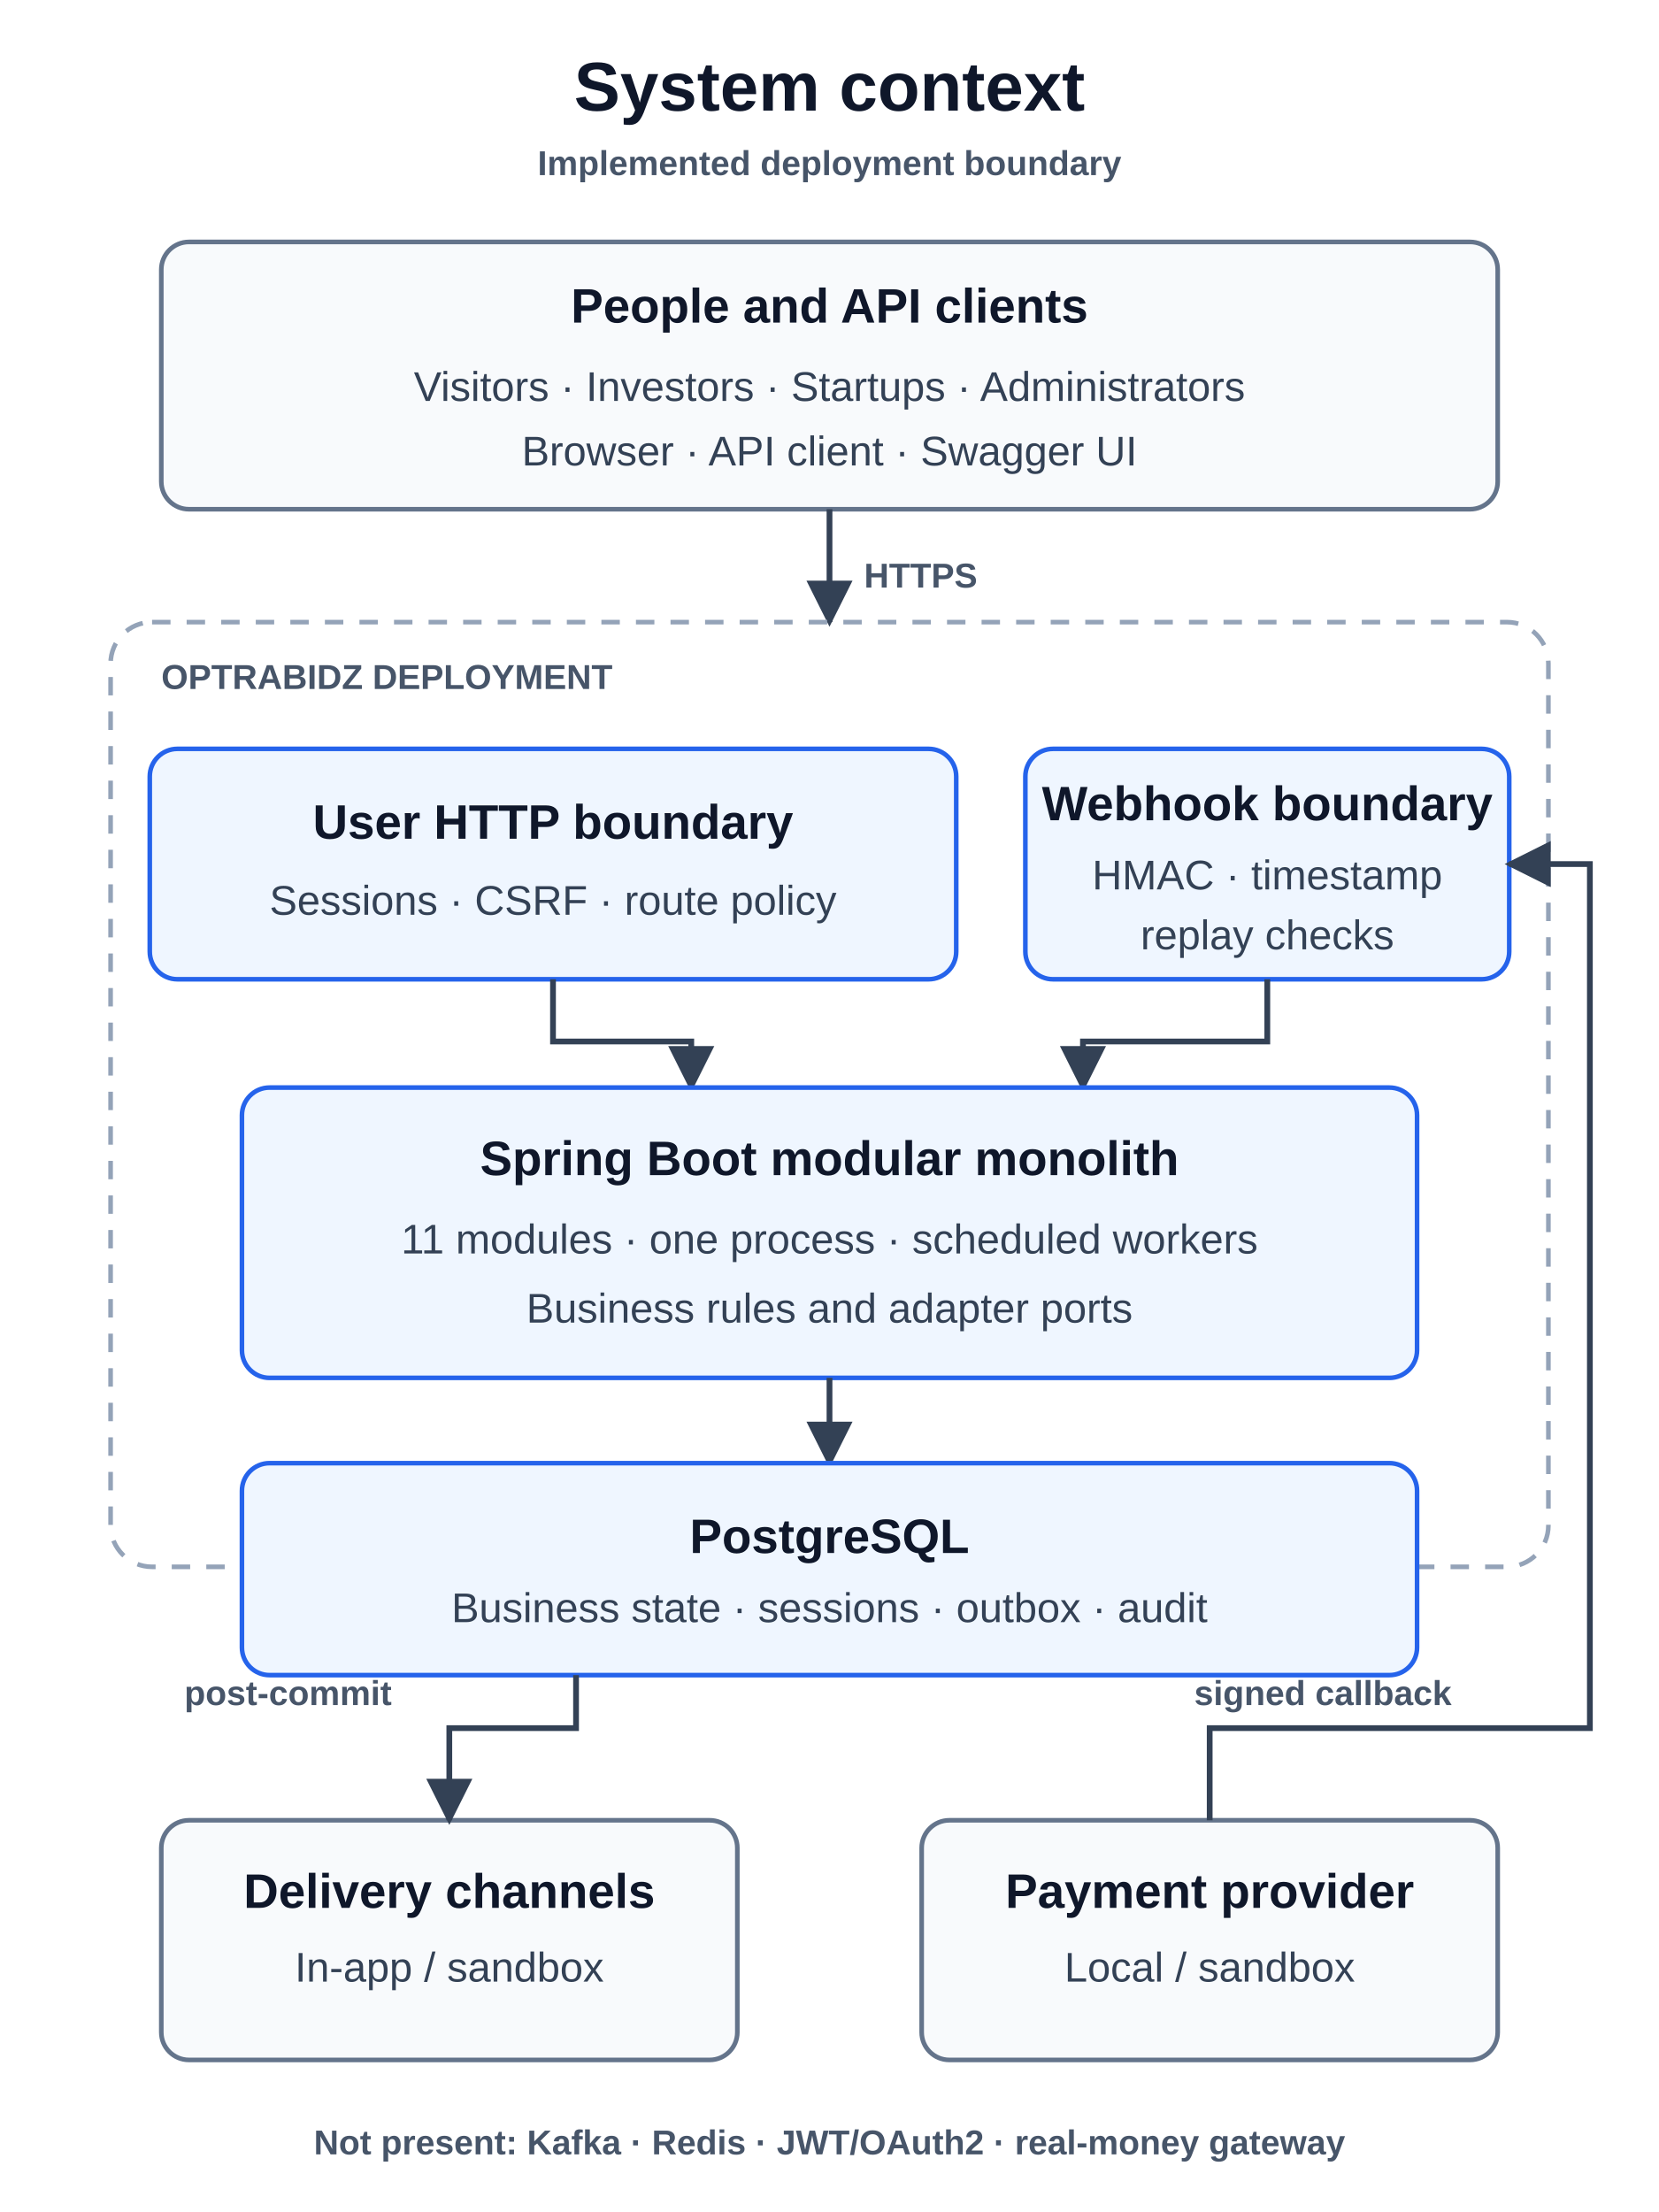
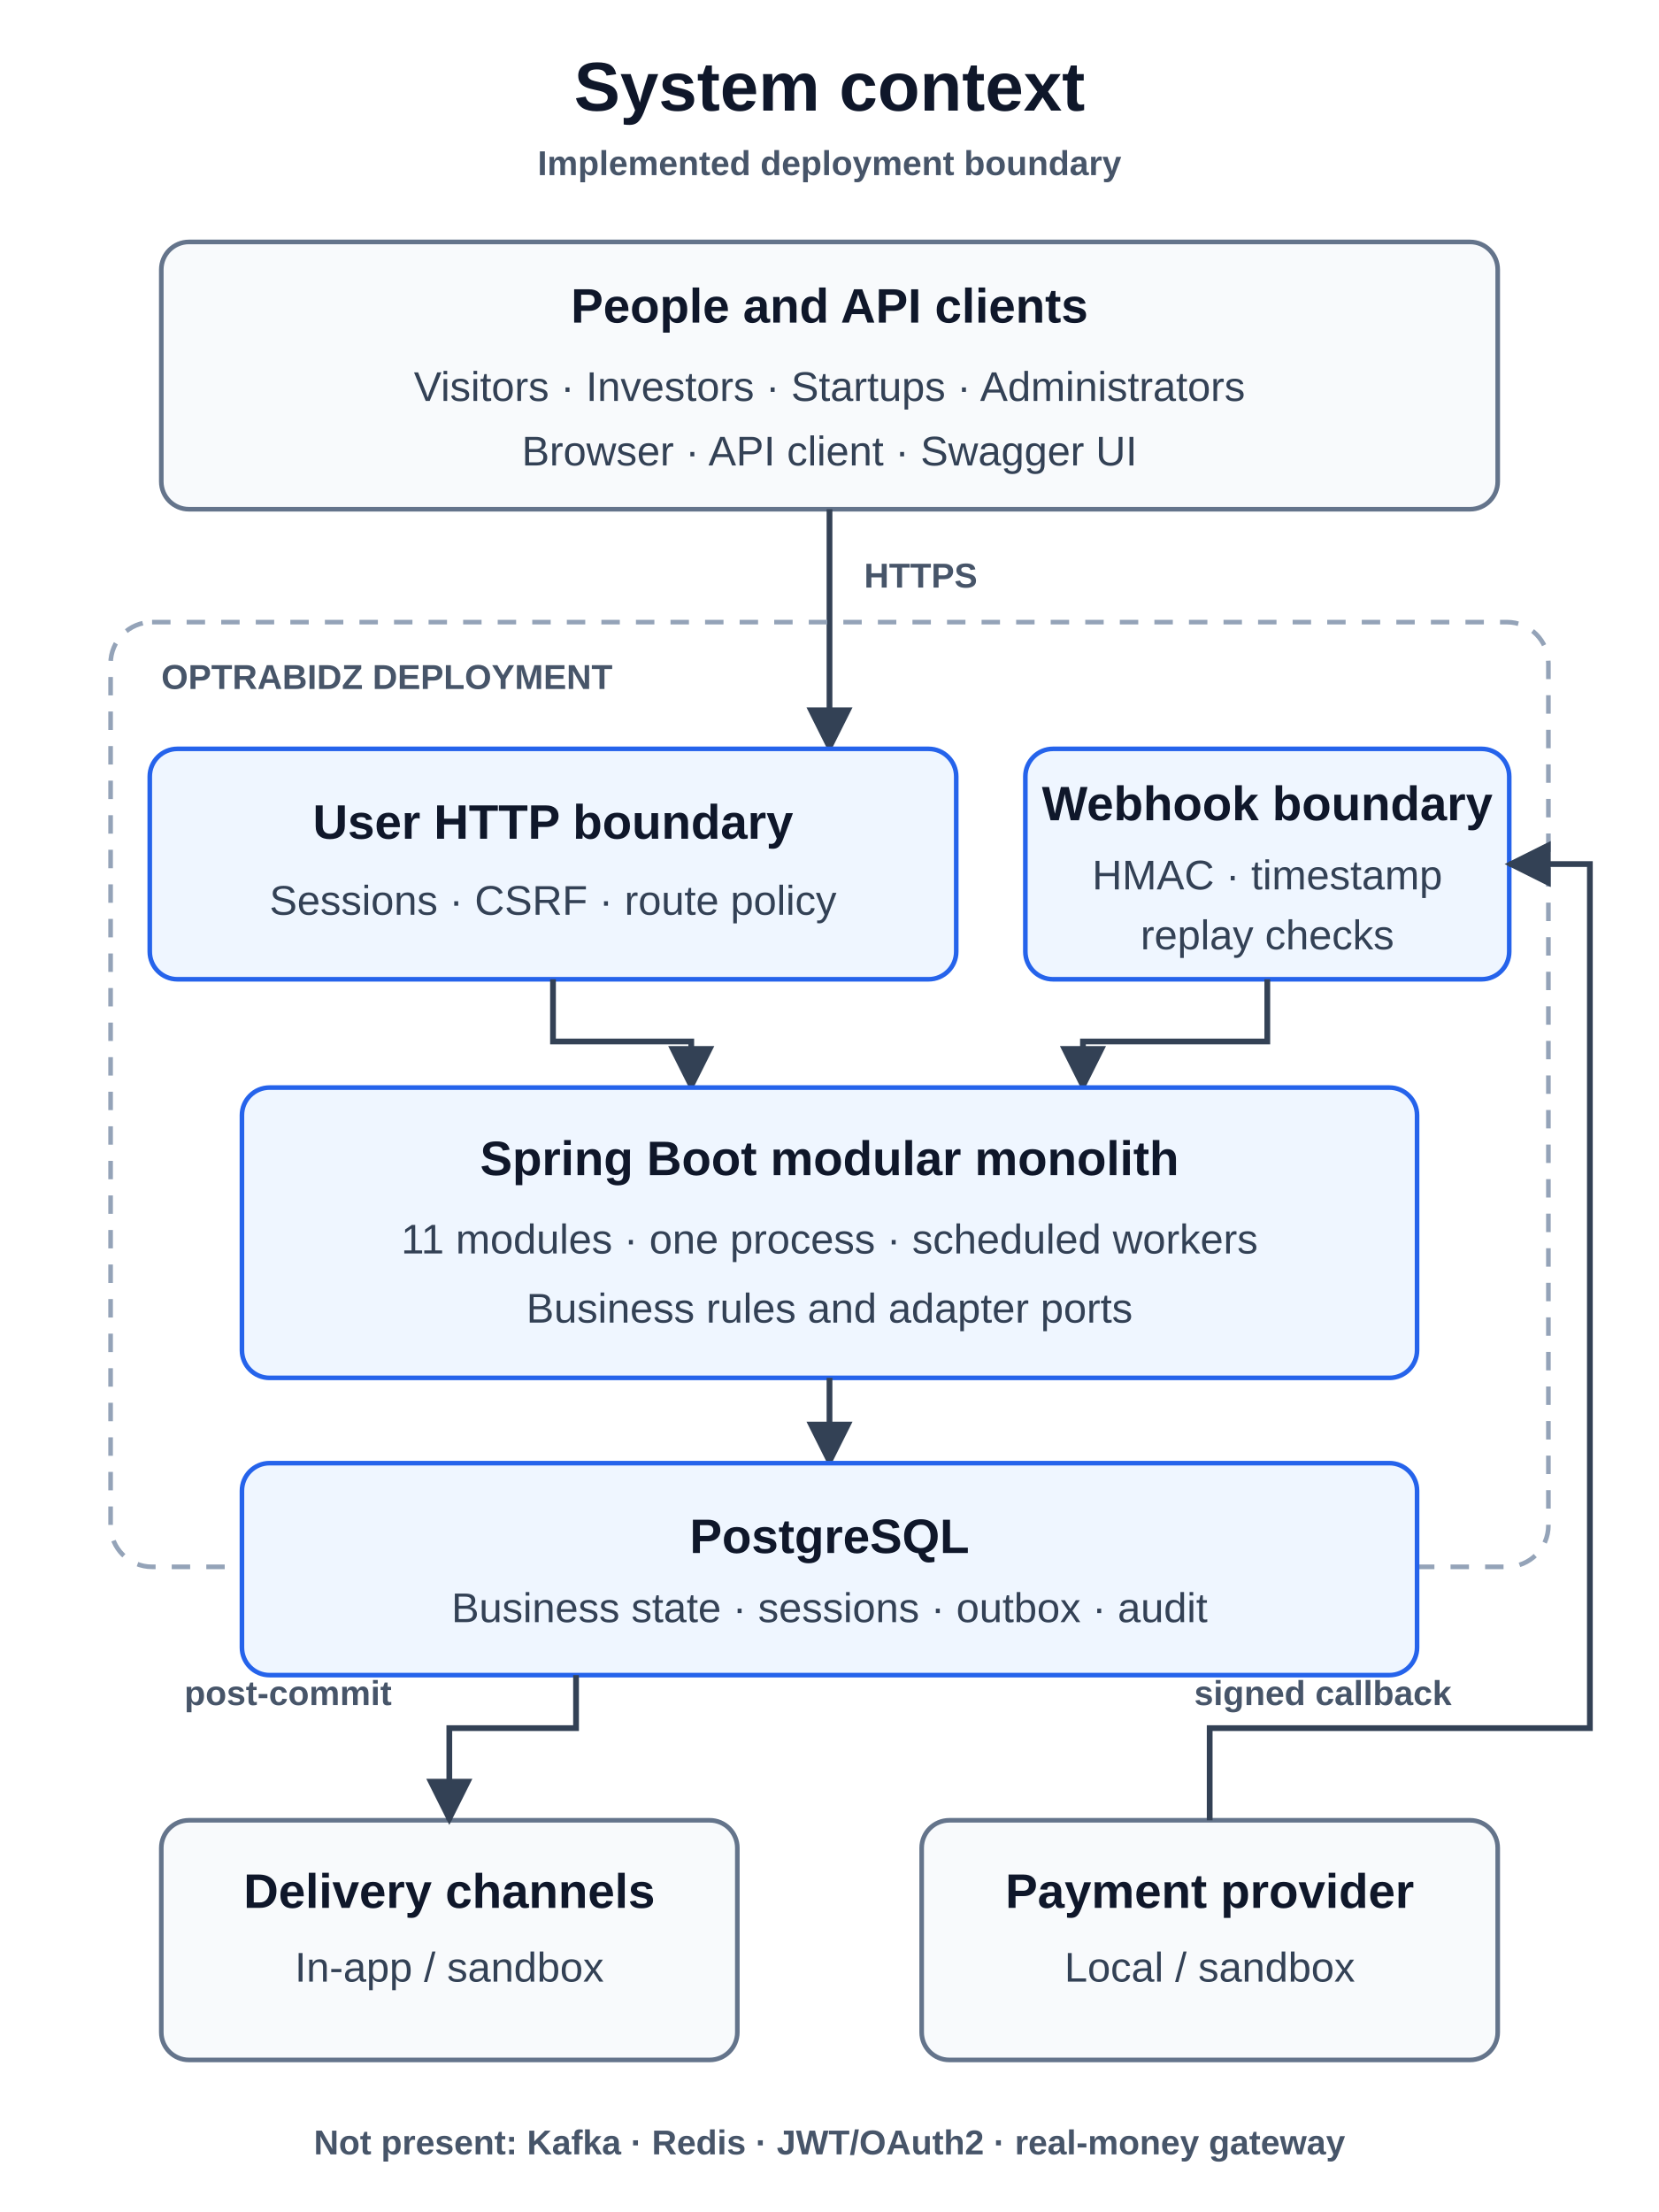
<svg xmlns="http://www.w3.org/2000/svg" width="720" height="960" viewBox="0 0 720 960" role="img" aria-labelledby="title desc">
  <defs>
    <marker id="a" viewBox="0 0 10 10" refX="9" refY="5" markerWidth="8" markerHeight="8" orient="auto">
      <path d="M0 0 10 5 0 10Z" fill="#334155" />
    </marker>
    <style>
    .bg{fill:#fff}.box{fill:#eff6ff;stroke:#2563eb;stroke-width:2}.outside{fill:#f8fafc;stroke:#64748b;stroke-width:2}.scope{fill:none;stroke:#94a3b8;stroke-width:2;stroke-dasharray:8 7}.t{font:700 30px "Segoe UI",Arial;fill:#0f172a}.h{font:700 21px "Segoe UI",Arial;fill:#0f172a}.b{font:400 18px "Segoe UI",Arial;fill:#334155}.s{font:600 15px "Segoe UI",Arial;fill:#475569}.w{fill:none;stroke:#334155;stroke-width:2.5;marker-end:url(#a)}
  </style>
  </defs>
  <rect class="bg" width="720" height="960" />
  <text class="t" x="360" y="48" text-anchor="middle">System context</text>
  <text class="s" x="360" y="76" text-anchor="middle">Implemented deployment boundary</text>
-   <rect class="outside" x="70" y="105" width="580" height="116" rx="12" />
+   <rect id="people-and-clients" class="outside" x="70" y="105" width="580" height="116" rx="12" />
  <text class="h" x="360" y="140" text-anchor="middle">People and API clients</text>
  <text class="b" x="360" y="174" text-anchor="middle">Visitors · Investors · Startups · Administrators</text>
  <text class="b" x="360" y="202" text-anchor="middle">Browser · API client · Swagger UI</text>
-   <path class="w" d="M360 221V270" />
+   <path class="w" data-target="user-http-boundary" d="M360 221V325" />
  <text class="s" x="375" y="255">HTTPS</text>
  <rect class="scope" x="48" y="270" width="624" height="410" rx="18" />
  <text class="s" x="70" y="299">OPTRABIDZ DEPLOYMENT</text>
-   <rect class="box" x="65" y="325" width="350" height="100" rx="12" />
+   <rect id="user-http-boundary" class="box" x="65" y="325" width="350" height="100" rx="12" />
  <text class="h" x="240" y="364" text-anchor="middle">User HTTP boundary</text>
  <text class="b" x="240" y="397" text-anchor="middle">Sessions · CSRF · route policy</text>
-   <rect class="box" x="445" y="325" width="210" height="100" rx="12" />
+   <rect id="webhook-boundary" class="box" x="445" y="325" width="210" height="100" rx="12" />
  <text class="h" x="550" y="356" text-anchor="middle">Webhook boundary</text>
  <text class="b" x="550" y="386" text-anchor="middle">HMAC · timestamp</text>
  <text class="b" x="550" y="412" text-anchor="middle">replay checks</text>
-   <path class="w" d="M240 425V452H300V472" />
-   <path class="w" d="M550 425V452H470V472" />
-   <rect class="box" x="105" y="472" width="510" height="126" rx="12" />
+   <path class="w" data-target="modular-monolith" d="M240 425V452H300V472" />
+   <path class="w" data-target="modular-monolith" d="M550 425V452H470V472" />
+   <rect id="modular-monolith" class="box" x="105" y="472" width="510" height="126" rx="12" />
  <text class="h" x="360" y="510" text-anchor="middle">Spring Boot modular monolith</text>
  <text class="b" x="360" y="544" text-anchor="middle">11 modules · one process · scheduled workers</text>
  <text class="b" x="360" y="574" text-anchor="middle">Business rules and adapter ports</text>
-   <path class="w" d="M360 598V635" />
-   <rect class="box" x="105" y="635" width="510" height="92" rx="12" />
+   <path class="w" data-target="postgresql" d="M360 598V635" />
+   <rect id="postgresql" class="box" x="105" y="635" width="510" height="92" rx="12" />
  <text class="h" x="360" y="674" text-anchor="middle">PostgreSQL</text>
  <text class="b" x="360" y="704" text-anchor="middle">Business state · sessions · outbox · audit</text>
-   <rect class="outside" x="70" y="790" width="250" height="104" rx="12" />
+   <rect id="delivery-channels" class="outside" x="70" y="790" width="250" height="104" rx="12" />
  <text class="h" x="195" y="828" text-anchor="middle">Delivery channels</text>
  <text class="b" x="195" y="860" text-anchor="middle">In-app / sandbox</text>
-   <rect class="outside" x="400" y="790" width="250" height="104" rx="12" />
+   <rect id="payment-provider" class="outside" x="400" y="790" width="250" height="104" rx="12" />
  <text class="h" x="525" y="828" text-anchor="middle">Payment provider</text>
  <text class="b" x="525" y="860" text-anchor="middle">Local / sandbox</text>
-   <path class="w" d="M525 790V750H690V375H655" />
+   <path class="w" data-target="webhook-boundary" d="M525 790V750H690V375H655" />
  <text class="s" x="630" y="740" text-anchor="end">signed callback</text>
-   <path class="w" d="M250 727V750H195V790" />
+   <path class="w" data-target="delivery-channels" d="M250 727V750H195V790" />
  <text class="s" x="80" y="740">post-commit</text>
  <text class="s" x="360" y="935" text-anchor="middle">Not present: Kafka · Redis · JWT/OAuth2 · real-money gateway</text>
</svg>
